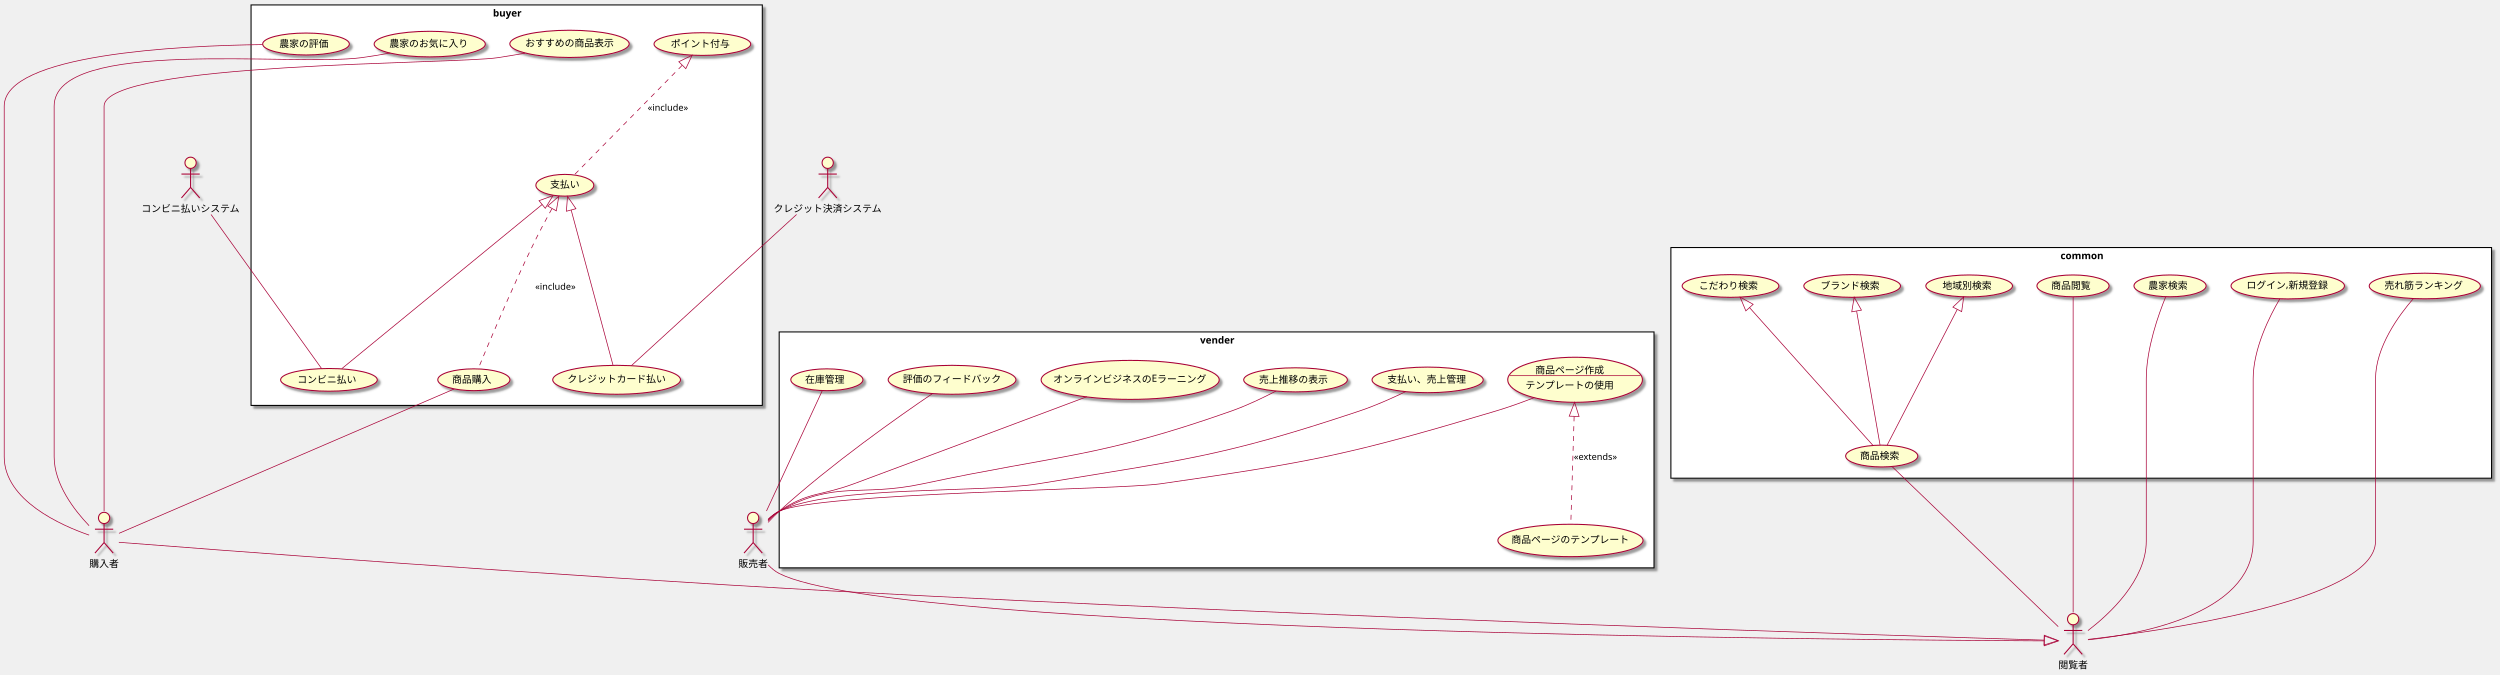
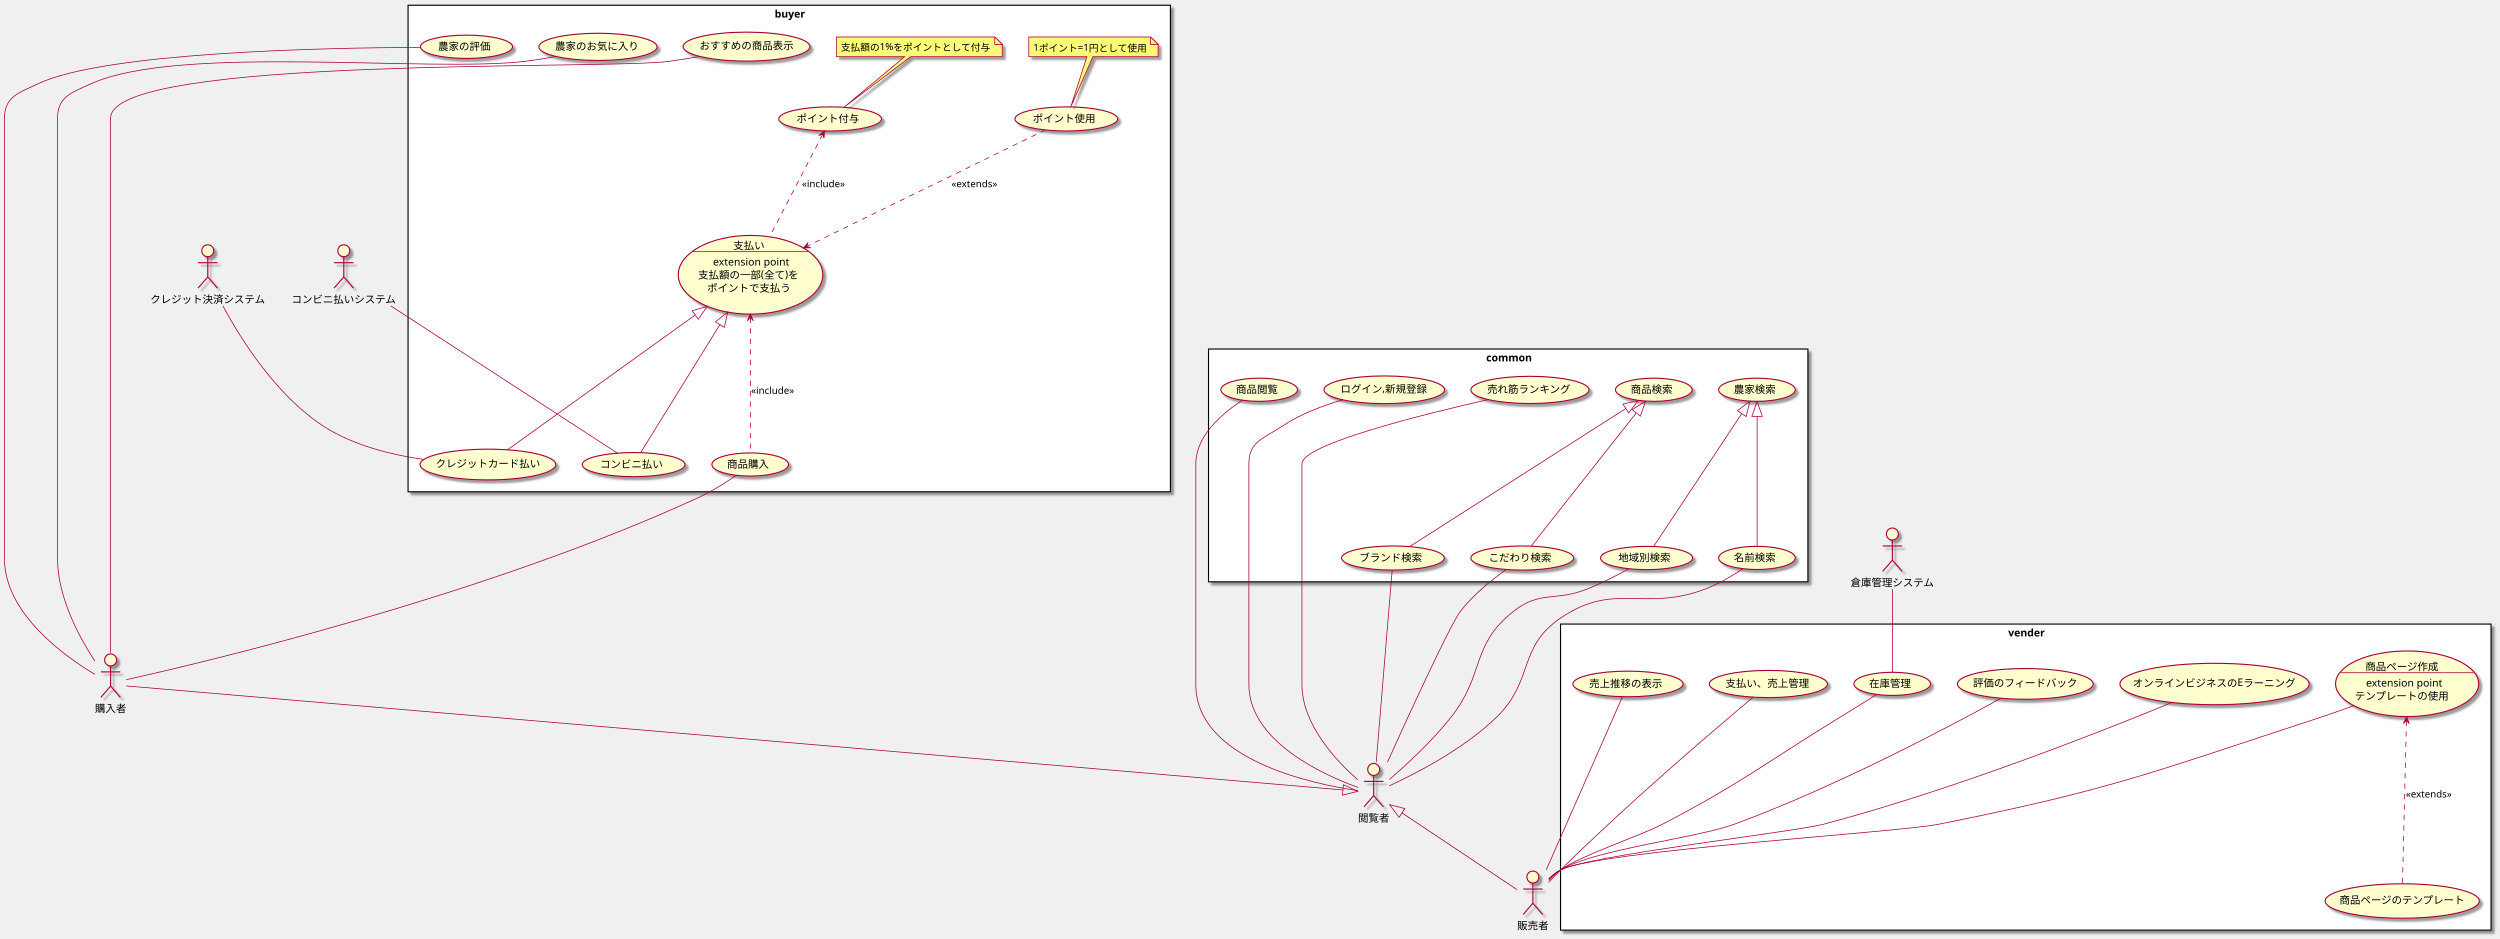
- <svg xmlns="http://www.w3.org/2000/svg" contentScriptType="application/ecmascript" contentStyleType="text/css" height="959px" preserveAspectRatio="none" style="width:3555px;height:959px;background:#FFFFFF;" version="1.1" viewBox="0 0 3555 959" width="3555px" zoomAndPan="magnify">
+ <svg xmlns="http://www.w3.org/2000/svg" contentScriptType="application/ecmascript" contentStyleType="text/css" height="1256px" preserveAspectRatio="none" style="width:3345px;height:1256px;background:#FFFFFF;" version="1.1" viewBox="0 0 3345 1256" width="3345px" zoomAndPan="magnify">
  <defs>
-     <filter height="300%" id="flp9ugel8zygg" width="300%" x="-1" y="-1">
+     <filter height="300%" id="f1c3zg4xutx4x7" width="300%" x="-1" y="-1">
      <feGaussianBlur result="blurOut" stdDeviation="2.0" />
      <feColorMatrix in="blurOut" result="blurOut2" type="matrix" values="0 0 0 0 0 0 0 0 0 0 0 0 0 0 0 0 0 0 .4 0" />
      <feOffset dx="4.0" dy="4.0" in="blurOut2" result="blurOut3" />
      <feBlend in="SourceGraphic" in2="blurOut3" mode="normal" />
    </filter>
  </defs>
  <g>
-     <rect fill="#FFFFFF" filter="url(#flp9ugel8zygg)" height="328" style="stroke:#000000;stroke-width:1.5;" width="1167" x="2376" y="352" />
-     <text fill="#000000" font-family="sans-serif" font-size="14" font-weight="bold" lengthAdjust="spacing" textLength="59" x="2930" y="368.533">common</text>
-     <rect fill="#FFFFFF" filter="url(#flp9ugel8zygg)" height="569.5" style="stroke:#000000;stroke-width:1.5;" width="727" x="357" y="7" />
-     <text fill="#000000" font-family="sans-serif" font-size="14" font-weight="bold" lengthAdjust="spacing" textLength="39" x="701" y="23.533">buyer</text>
-     <rect fill="#FFFFFF" filter="url(#flp9ugel8zygg)" height="335.5" style="stroke:#000000;stroke-width:1.5;" width="1244" x="1108" y="472" />
-     <text fill="#000000" font-family="sans-serif" font-size="14" font-weight="bold" lengthAdjust="spacing" textLength="47" x="1706.5" y="488.533">vender</text>
-     <ellipse cx="2947.803" cy="406.509" fill="#FEFECE" filter="url(#flp9ugel8zygg)" rx="51.303" ry="15.509" style="stroke:#A80036;stroke-width:1.5;" />
-     <text fill="#000000" font-family="sans-serif" font-size="14" lengthAdjust="spacing" textLength="56" x="2916.803" y="411.025">商品閲覧</text>
-     <ellipse cx="2675.803" cy="648.509" fill="#FEFECE" filter="url(#flp9ugel8zygg)" rx="51.303" ry="15.509" style="stroke:#A80036;stroke-width:1.5;" />
-     <text fill="#000000" font-family="sans-serif" font-size="14" lengthAdjust="spacing" textLength="56" x="2644.803" y="653.025">商品検索</text>
-     <ellipse cx="3085.803" cy="406.509" fill="#FEFECE" filter="url(#flp9ugel8zygg)" rx="51.303" ry="15.509" style="stroke:#A80036;stroke-width:1.5;" />
-     <text fill="#000000" font-family="sans-serif" font-size="14" lengthAdjust="spacing" textLength="56" x="3054.803" y="411.025">農家検索</text>
-     <ellipse cx="3253.189" cy="406.538" fill="#FEFECE" filter="url(#flp9ugel8zygg)" rx="80.689" ry="18.538" style="stroke:#A80036;stroke-width:1.5;" />
-     <text fill="#000000" font-family="sans-serif" font-size="14" lengthAdjust="spacing" textLength="116" x="3194.501" y="410.466">ログイン,新規登録</text>
-     <ellipse cx="3448.079" cy="406.716" fill="#FEFECE" filter="url(#flp9ugel8zygg)" rx="79.079" ry="18.216" style="stroke:#A80036;stroke-width:1.5;" />
-     <text fill="#000000" font-family="sans-serif" font-size="14" lengthAdjust="spacing" textLength="112" x="3390.675" y="410.839">売れ筋ランキング</text>
-     <ellipse cx="2800.146" cy="406.594" fill="#FEFECE" filter="url(#flp9ugel8zygg)" rx="61.646" ry="15.594" style="stroke:#A80036;stroke-width:1.5;" />
-     <text fill="#000000" font-family="sans-serif" font-size="14" lengthAdjust="spacing" textLength="70" x="2762.146" y="411.111">地域別検索</text>
-     <ellipse cx="2633.769" cy="406.654" fill="#FEFECE" filter="url(#flp9ugel8zygg)" rx="68.769" ry="16.154" style="stroke:#A80036;stroke-width:1.5;" />
-     <text fill="#000000" font-family="sans-serif" font-size="14" lengthAdjust="spacing" textLength="84" x="2588.769" y="411.17">ブランド検索</text>
-     <ellipse cx="2460.769" cy="406.654" fill="#FEFECE" filter="url(#flp9ugel8zygg)" rx="68.769" ry="16.154" style="stroke:#A80036;stroke-width:1.5;" />
-     <text fill="#000000" font-family="sans-serif" font-size="14" lengthAdjust="spacing" textLength="84" x="2415.769" y="411.17">こだわり検索</text>
-     <ellipse cx="673.803" cy="540.009" fill="#FEFECE" filter="url(#flp9ugel8zygg)" rx="51.303" ry="15.509" style="stroke:#A80036;stroke-width:1.5;" />
-     <text fill="#000000" font-family="sans-serif" font-size="14" lengthAdjust="spacing" textLength="56" x="642.803" y="544.525">商品購入</text>
-     <ellipse cx="803.184" cy="263.452" fill="#FEFECE" filter="url(#flp9ugel8zygg)" rx="41.184" ry="15.452" style="stroke:#A80036;stroke-width:1.5;" />
-     <text fill="#000000" font-family="sans-serif" font-size="14" lengthAdjust="spacing" textLength="42" x="782.184" y="267.18">支払い</text>
-     <ellipse cx="876.83" cy="540.066" fill="#FEFECE" filter="url(#flp9ugel8zygg)" rx="90.83" ry="20.566" style="stroke:#A80036;stroke-width:1.5;" />
-     <text fill="#000000" font-family="sans-serif" font-size="14" lengthAdjust="spacing" textLength="140" x="806.83" y="543.794">クレジットカード払い</text>
-     <ellipse cx="467.769" cy="540.154" fill="#FEFECE" filter="url(#flp9ugel8zygg)" rx="68.769" ry="16.154" style="stroke:#A80036;stroke-width:1.5;" />
-     <text fill="#000000" font-family="sans-serif" font-size="14" lengthAdjust="spacing" textLength="84" x="422.769" y="544.67">コンビニ払い</text>
-     <ellipse cx="435.146" cy="62.594" fill="#FEFECE" filter="url(#flp9ugel8zygg)" rx="61.646" ry="15.594" style="stroke:#A80036;stroke-width:1.5;" />
-     <text fill="#000000" font-family="sans-serif" font-size="14" lengthAdjust="spacing" textLength="70" x="397.146" y="67.111">農家の評価</text>
-     <ellipse cx="611.078" cy="62.716" fill="#FEFECE" filter="url(#flp9ugel8zygg)" rx="79.079" ry="18.216" style="stroke:#A80036;stroke-width:1.5;" />
-     <text fill="#000000" font-family="sans-serif" font-size="14" lengthAdjust="spacing" textLength="112" x="553.675" y="66.84">農家のお気に入り</text>
-     <ellipse cx="809.848" cy="62.37" fill="#FEFECE" filter="url(#flp9ugel8zygg)" rx="84.848" ry="19.37" style="stroke:#A80036;stroke-width:1.5;" />
-     <text fill="#000000" font-family="sans-serif" font-size="14" lengthAdjust="spacing" textLength="126" x="746.848" y="66.098">おすすめの商品表示</text>
-     <ellipse cx="998.769" cy="62.654" fill="#FEFECE" filter="url(#flp9ugel8zygg)" rx="68.769" ry="16.154" style="stroke:#A80036;stroke-width:1.5;" />
-     <text fill="#000000" font-family="sans-serif" font-size="14" lengthAdjust="spacing" textLength="84" x="953.769" y="67.17">ポイント付与</text>
-     <ellipse cx="2239.766" cy="540.053" fill="#FEFECE" filter="url(#flp9ugel8zygg)" rx="95.766" ry="32.053" style="stroke:#A80036;stroke-width:1.5;" />
-     <text fill="#000000" font-family="sans-serif" font-size="14" lengthAdjust="spacing" textLength="98" x="2183.203" y="531.135">商品ページ作成</text>
-     <line style="stroke:#A80036;stroke-width:1.0;" x1="2146.604" x2="2332.929" y1="534.211" y2="534.211" />
-     <text fill="#000000" font-family="sans-serif" font-size="14" lengthAdjust="spacing" textLength="126" x="2169.203" y="552.744">テンプレートの使用</text>
-     <ellipse cx="2233.19" cy="768.538" fill="#FEFECE" filter="url(#flp9ugel8zygg)" rx="103.19" ry="23.038" style="stroke:#A80036;stroke-width:1.5;" />
-     <text fill="#000000" font-family="sans-serif" font-size="14" lengthAdjust="spacing" textLength="168" x="2149.19" y="772.266">商品ページのテンプレート</text>
-     <ellipse cx="1842.243" cy="540.149" fill="#FEFECE" filter="url(#flp9ugel8zygg)" rx="73.743" ry="17.148" style="stroke:#A80036;stroke-width:1.5;" />
-     <text fill="#000000" font-family="sans-serif" font-size="14" lengthAdjust="spacing" textLength="98" x="1790.243" y="544.665">売上推移の表示</text>
-     <ellipse cx="2030.079" cy="540.216" fill="#FEFECE" filter="url(#flp9ugel8zygg)" rx="79.079" ry="18.216" style="stroke:#A80036;stroke-width:1.5;" />
-     <text fill="#000000" font-family="sans-serif" font-size="14" lengthAdjust="spacing" textLength="112" x="1972.675" y="544.34">支払い、売上管理</text>
-     <ellipse cx="1175.803" cy="540.009" fill="#FEFECE" filter="url(#flp9ugel8zygg)" rx="51.303" ry="15.509" style="stroke:#A80036;stroke-width:1.5;" />
-     <text fill="#000000" font-family="sans-serif" font-size="14" lengthAdjust="spacing" textLength="56" x="1144.803" y="544.525">在庫管理</text>
-     <ellipse cx="1353.83" cy="540.066" fill="#FEFECE" filter="url(#flp9ugel8zygg)" rx="90.83" ry="20.566" style="stroke:#A80036;stroke-width:1.5;" />
-     <text fill="#000000" font-family="sans-serif" font-size="14" lengthAdjust="spacing" textLength="140" x="1283.83" y="543.794">評価のフィードバック</text>
-     <ellipse cx="1607.105" cy="540.221" fill="#FEFECE" filter="url(#flp9ugel8zygg)" rx="126.606" ry="27.721" style="stroke:#A80036;stroke-width:1.5;" />
-     <text fill="#000000" font-family="sans-serif" font-size="14" lengthAdjust="spacing" textLength="219" x="1497.605" y="543.95">オンラインビジネスのEラーニング</text>
-     <ellipse cx="2948" cy="880.5" fill="#FEFECE" filter="url(#flp9ugel8zygg)" rx="8" ry="8" style="stroke:#A80036;stroke-width:1.5;" />
-     <path d="M2948,888.5 L2948,915.5 M2935,896.5 L2961,896.5 M2948,915.5 L2935,930.5 M2948,915.5 L2961,930.5 " fill="none" filter="url(#flp9ugel8zygg)" style="stroke:#A80036;stroke-width:1.5;" />
-     <text fill="#000000" font-family="sans-serif" font-size="14" lengthAdjust="spacing" textLength="42" x="2927" y="950.533">閲覧者</text>
-     <ellipse cx="148" cy="736.5" fill="#FEFECE" filter="url(#flp9ugel8zygg)" rx="8" ry="8" style="stroke:#A80036;stroke-width:1.5;" />
-     <path d="M148,744.5 L148,771.5 M135,752.5 L161,752.5 M148,771.5 L135,786.5 M148,771.5 L161,786.5 " fill="none" filter="url(#flp9ugel8zygg)" style="stroke:#A80036;stroke-width:1.5;" />
-     <text fill="#000000" font-family="sans-serif" font-size="14" lengthAdjust="spacing" textLength="42" x="127" y="806.533">購入者</text>
-     <ellipse cx="1071" cy="736.5" fill="#FEFECE" filter="url(#flp9ugel8zygg)" rx="8" ry="8" style="stroke:#A80036;stroke-width:1.5;" />
-     <path d="M1071,744.5 L1071,771.5 M1058,752.5 L1084,752.5 M1071,771.5 L1058,786.5 M1071,771.5 L1084,786.5 " fill="none" filter="url(#flp9ugel8zygg)" style="stroke:#A80036;stroke-width:1.5;" />
-     <text fill="#000000" font-family="sans-serif" font-size="14" lengthAdjust="spacing" textLength="42" x="1050" y="806.533">販売者</text>
-     <ellipse cx="1177" cy="231.5" fill="#FEFECE" filter="url(#flp9ugel8zygg)" rx="8" ry="8" style="stroke:#A80036;stroke-width:1.5;" />
-     <path d="M1177,239.5 L1177,266.5 M1164,247.5 L1190,247.5 M1177,266.5 L1164,281.5 M1177,266.5 L1190,281.5 " fill="none" filter="url(#flp9ugel8zygg)" style="stroke:#A80036;stroke-width:1.5;" />
-     <text fill="#000000" font-family="sans-serif" font-size="14" lengthAdjust="spacing" textLength="154" x="1100" y="301.533">クレジット決済システム</text>
-     <ellipse cx="271" cy="231.5" fill="#FEFECE" filter="url(#flp9ugel8zygg)" rx="8" ry="8" style="stroke:#A80036;stroke-width:1.5;" />
-     <path d="M271,239.5 L271,266.5 M258,247.5 L284,247.5 M271,266.5 L258,281.5 M271,266.5 L284,281.5 " fill="none" filter="url(#flp9ugel8zygg)" style="stroke:#A80036;stroke-width:1.5;" />
-     <text fill="#000000" font-family="sans-serif" font-size="14" lengthAdjust="spacing" textLength="140" x="201" y="301.533">コンビニ払いシステム</text>
-     <path d="M2238.42,592.1 C2236.93,640.24 2234.77,710.1 2233.68,745.36 " fill="none" id="createPages-backto-template" style="stroke:#A80036;stroke-width:1.0;stroke-dasharray:7.0,7.0;" />
-     <polygon fill="none" points="2231.43,591.79,2239.04,572.02,2245.42,592.23,2231.43,591.79" style="stroke:#A80036;stroke-width:1.0;" />
-     <text fill="#000000" font-family="sans-serif" font-size="13" lengthAdjust="spacing" textLength="60" x="2238" y="653.995">«extends»</text>
-     <path d="M169.01,771.15 C277.1,779.62 781.57,818.57 1195,841 C1878.5,878.08 2712.9,904.39 2906.53,910.26 " fill="none" id="buyer-to-user" style="stroke:#A80036;stroke-width:1.0;" />
-     <polygon fill="none" points="2906.91,903.27,2926.69,910.87,2906.48,917.26,2906.91,903.27" style="stroke:#A80036;stroke-width:1.0;" />
-     <path d="M1092.36,803.27 C1096.93,808.14 1102.16,812.51 1108,815.5 C1273.18,899.98 2650.12,910.18 2906.87,911.35 " fill="none" id="vender-to-user" style="stroke:#A80036;stroke-width:1.0;" />
-     <polygon fill="none" points="2907.02,904.35,2926.99,911.44,2906.96,918.35,2907.02,904.35" style="stroke:#A80036;stroke-width:1.0;" />
-     <path d="M2948,422.09 C2948,446.36 2948,496.54 2948,539 C2948,539 2948,539 2948,769.5 C2948,803.64 2948,842.41 2948,870.8 " fill="none" id="showgoods-user" style="stroke:#A80036;stroke-width:1.0;" />
-     <path d="M3079.6,422.17 C3069.76,446.13 3052,495.38 3052,539 C3052,539 3052,539 3052,769.5 C3052,825.11 2999.44,873.42 2969.05,896.71 " fill="none" id="searchfarmer-user" style="stroke:#A80036;stroke-width:1.0;" />
-     <path d="M2690.62,663.59 C2735.87,707.16 2873.69,839.92 2926.81,891.09 " fill="none" id="searchgoods-user" style="stroke:#A80036;stroke-width:1.0;" />
-     <path d="M3241.88,425.02 C3227.42,449.52 3204,495.88 3204,539 C3204,539 3204,539 3204,769.5 C3204,876.48 3030.91,903.54 2969.39,909.78 " fill="none" id="login-user" style="stroke:#A80036;stroke-width:1.0;" />
-     <path d="M3432.12,424.26 C3411.46,447.88 3378,493.22 3378,539 C3378,539 3378,539 3378,769.5 C3378,856.67 3055.36,899.37 2969.03,909.24 " fill="none" id="goodsranking-user" style="stroke:#A80036;stroke-width:1.0;" />
-     <path d="M2640.13,442.55 C2649.48,495.96 2666.89,595.42 2673.43,632.8 " fill="none" id="searchgoodsBrand-backto-searchgoods" style="stroke:#A80036;stroke-width:1.0;" />
-     <polygon fill="none" points="2633.18,443.42,2636.63,422.51,2646.97,441.01,2633.18,443.42" style="stroke:#A80036;stroke-width:1.0;" />
-     <path d="M2487.8,437.42 C2534.54,489.59 2629.23,595.3 2663.37,633.4 " fill="none" id="searchgoodsFast-backto-searchgoods" style="stroke:#A80036;stroke-width:1.0;" />
-     <polygon fill="none" points="2482.58,442.08,2474.45,422.51,2493.01,432.74,2482.58,442.08" style="stroke:#A80036;stroke-width:1.0;" />
-     <path d="M2783.2,440.03 C2755.89,492.87 2702.99,595.26 2683.47,633.04 " fill="none" id="searchgoodsLocal-backto-searchgoods" style="stroke:#A80036;stroke-width:1.0;" />
-     <polygon fill="none" points="2777.03,436.71,2792.43,422.15,2789.47,443.13,2777.03,436.71" style="stroke:#A80036;stroke-width:1.0;" />
-     <path d="M645.72,553.18 C551.83,593.61 251.73,722.83 169.19,758.38 " fill="none" id="buy-buyer" style="stroke:#A80036;stroke-width:1.0;" />
-     <path d="M373.53,63.41 C254.91,64.91 6,76.89 6,151 C6,151 6,151 6,649.5 C6,711.52 87.13,747.2 126.74,760.92 " fill="none" id="eval-buyer" style="stroke:#A80036;stroke-width:1.0;" />
-     <path d="M555.01,75.29 C541.62,77.8 527.34,80.22 514,82 C416.55,94.98 77,52.69 77,151 C77,151 77,151 77,649.5 C77,688.47 105.78,725.65 126.7,747.53 " fill="none" id="favo-buyer" style="stroke:#A80036;stroke-width:1.0;" />
-     <path d="M746.7,75.56 C733.91,77.83 720.54,80.09 708,82 C646.02,91.43 148,88.31 148,151 C148,151 148,151 148,649.5 C148,675.21 148,704.07 148,726.81 " fill="none" id="recommend-buyer" style="stroke:#A80036;stroke-width:1.0;" />
-     <path d="M812.22,298.71 C827.87,356.76 859.15,472.77 871.65,519.16 " fill="none" id="payment-backto-credit" style="stroke:#A80036;stroke-width:1.0;" />
-     <polygon fill="none" points="805.43,300.39,806.98,279.26,818.94,296.75,805.43,300.39" style="stroke:#A80036;stroke-width:1.0;" />
-     <path d="M770.88,290.82 C701.58,347.61 539.92,480.07 485.92,524.31 " fill="none" id="payment-backto-conveni" style="stroke:#A80036;stroke-width:1.0;" />
-     <polygon fill="none" points="766.48,285.37,786.39,278.11,775.35,296.2,766.48,285.37" style="stroke:#A80036;stroke-width:1.0;" />
-     <path d="M784.72,296.89 C776.84,311.19 767.7,328.29 760,344 C727.6,410.12 693.61,491.28 680.07,524.14 " fill="none" id="payment-backto-buy" style="stroke:#A80036;stroke-width:1.0;stroke-dasharray:7.0,7.0;" />
-     <polygon fill="none" points="778.86,293.02,794.72,278.97,791.08,299.84,778.86,293.02" style="stroke:#A80036;stroke-width:1.0;" />
-     <text fill="#000000" font-family="sans-serif" font-size="13" lengthAdjust="spacing" textLength="55" x="761" y="411.995">«include»</text>
-     <path d="M969.97,92.97 C927,136.6 848.15,216.66 816.59,248.71 " fill="none" id="getpoint-backto-payment" style="stroke:#A80036;stroke-width:1.0;stroke-dasharray:7.0,7.0;" />
-     <polygon fill="none" points="965.25,87.79,984.27,78.46,975.22,97.62,965.25,87.79" style="stroke:#A80036;stroke-width:1.0;" />
-     <text fill="#000000" font-family="sans-serif" font-size="13" lengthAdjust="spacing" textLength="55" x="921" y="157.495">«include»</text>
-     <path d="M300.07,305 C344.59,367.04 427.63,482.74 457.2,523.95 " fill="none" id="conveniSystem-conveni" style="stroke:#A80036;stroke-width:1.0;" />
-     <path d="M1132.73,305 C1067.05,365.1 946.33,475.56 897.91,519.87 " fill="none" id="creditSystem-credit" style="stroke:#A80036;stroke-width:1.0;" />
-     <path d="M2181.65,565.43 C2164.26,572.17 2145.03,579.11 2127,584.5 C1919.16,646.65 1864.73,657.14 1650,688 C1590.24,696.59 1162.34,700.67 1108,727 C1102.17,729.82 1096.83,734 1092.13,738.62 " fill="none" id="createPages-vender" style="stroke:#A80036;stroke-width:1.0;" />
-     <path d="M1814.78,555.91 C1797.03,565.15 1773.13,576.7 1751,584.5 C1561.93,651.11 1508.05,646.17 1312,688 C1221.72,707.26 1188.57,681.96 1108,727 C1102.35,730.16 1097.09,734.5 1092.41,739.17 " fill="none" id="salesTrends-vender" style="stroke:#A80036;stroke-width:1.0;" />
-     <path d="M1999.18,556.72 C1980.42,565.81 1955.76,576.9 1933,584.5 C1735.46,650.43 1681.46,653.97 1476,688 C1394.87,701.44 1181.39,689.9 1108,727 C1102.22,729.92 1096.9,734.15 1092.2,738.78 " fill="none" id="paymentManagement-vender" style="stroke:#A80036;stroke-width:1.0;" />
-     <path d="M1326.15,559.56 C1279.16,591.4 1182.01,659.56 1108,727 C1102.65,731.87 1097.22,737.42 1092.22,742.82 " fill="none" id="evalFeedback-vender" style="stroke:#A80036;stroke-width:1.0;" />
-     <path d="M1545.44,564.14 C1468.1,593.19 1331.3,644.48 1214,688 C1166.94,705.46 1149.67,699.01 1108,727 C1102.31,730.82 1096.89,735.7 1092.04,740.73 " fill="none" id="elearning-vender" style="stroke:#A80036;stroke-width:1.0;" />
-     <path d="M1169.27,555.51 C1153.52,589.49 1113.78,675.21 1089.94,726.64 " fill="none" id="inventoryManagement-vender" style="stroke:#A80036;stroke-width:1.0;" />
+     <rect fill="#FFFFFF" filter="url(#f1c3zg4xutx4x7)" height="311.5" style="stroke:#000000;stroke-width:1.5;" width="802" x="1617" y="467" />
+     <text fill="#000000" font-family="sans-serif" font-size="14" font-weight="bold" lengthAdjust="spacing" textLength="59" x="1988.5" y="483.533">common</text>
+     <rect fill="#FFFFFF" filter="url(#f1c3zg4xutx4x7)" height="651" style="stroke:#000000;stroke-width:1.5;" width="1020" x="546" y="7" />
+     <text fill="#000000" font-family="sans-serif" font-size="14" font-weight="bold" lengthAdjust="spacing" textLength="39" x="1036.5" y="23.533">buyer</text>
+     <rect fill="#FFFFFF" filter="url(#f1c3zg4xutx4x7)" height="409.5" style="stroke:#000000;stroke-width:1.5;" width="1245" x="2088" y="835" />
+     <text fill="#000000" font-family="sans-serif" font-size="14" font-weight="bold" lengthAdjust="spacing" textLength="47" x="2687" y="851.533">vender</text>
+     <ellipse cx="1684.803" cy="521.509" fill="#FEFECE" filter="url(#f1c3zg4xutx4x7)" rx="51.303" ry="15.509" style="stroke:#A80036;stroke-width:1.5;" />
+     <text fill="#000000" font-family="sans-serif" font-size="14" lengthAdjust="spacing" textLength="56" x="1653.803" y="526.025">商品閲覧</text>
+     <ellipse cx="2212.803" cy="521.509" fill="#FEFECE" filter="url(#f1c3zg4xutx4x7)" rx="51.303" ry="15.509" style="stroke:#A80036;stroke-width:1.5;" />
+     <text fill="#000000" font-family="sans-serif" font-size="14" lengthAdjust="spacing" textLength="56" x="2181.803" y="526.025">商品検索</text>
+     <ellipse cx="2350.803" cy="521.509" fill="#FEFECE" filter="url(#f1c3zg4xutx4x7)" rx="51.303" ry="15.509" style="stroke:#A80036;stroke-width:1.5;" />
+     <text fill="#000000" font-family="sans-serif" font-size="14" lengthAdjust="spacing" textLength="56" x="2319.803" y="526.025">農家検索</text>
+     <ellipse cx="2350.803" cy="746.509" fill="#FEFECE" filter="url(#f1c3zg4xutx4x7)" rx="51.303" ry="15.509" style="stroke:#A80036;stroke-width:1.5;" />
+     <text fill="#000000" font-family="sans-serif" font-size="14" lengthAdjust="spacing" textLength="56" x="2319.803" y="751.025">名前検索</text>
+     <ellipse cx="1852.189" cy="521.538" fill="#FEFECE" filter="url(#f1c3zg4xutx4x7)" rx="80.689" ry="18.538" style="stroke:#A80036;stroke-width:1.5;" />
+     <text fill="#000000" font-family="sans-serif" font-size="14" lengthAdjust="spacing" textLength="116" x="1793.502" y="525.466">ログイン,新規登録</text>
+     <ellipse cx="2047.079" cy="521.716" fill="#FEFECE" filter="url(#f1c3zg4xutx4x7)" rx="79.079" ry="18.216" style="stroke:#A80036;stroke-width:1.5;" />
+     <text fill="#000000" font-family="sans-serif" font-size="14" lengthAdjust="spacing" textLength="112" x="1989.675" y="525.84">売れ筋ランキング</text>
+     <ellipse cx="2203.146" cy="746.594" fill="#FEFECE" filter="url(#f1c3zg4xutx4x7)" rx="61.646" ry="15.594" style="stroke:#A80036;stroke-width:1.5;" />
+     <text fill="#000000" font-family="sans-serif" font-size="14" lengthAdjust="spacing" textLength="70" x="2165.146" y="751.111">地域別検索</text>
+     <ellipse cx="1863.769" cy="746.654" fill="#FEFECE" filter="url(#f1c3zg4xutx4x7)" rx="68.769" ry="16.154" style="stroke:#A80036;stroke-width:1.5;" />
+     <text fill="#000000" font-family="sans-serif" font-size="14" lengthAdjust="spacing" textLength="84" x="1818.769" y="751.17">ブランド検索</text>
+     <ellipse cx="2036.769" cy="746.654" fill="#FEFECE" filter="url(#f1c3zg4xutx4x7)" rx="68.769" ry="16.154" style="stroke:#A80036;stroke-width:1.5;" />
+     <text fill="#000000" font-family="sans-serif" font-size="14" lengthAdjust="spacing" textLength="84" x="1991.769" y="751.17">こだわり検索</text>
+     <ellipse cx="1003.803" cy="621.509" fill="#FEFECE" filter="url(#f1c3zg4xutx4x7)" rx="51.303" ry="15.509" style="stroke:#A80036;stroke-width:1.5;" />
+     <text fill="#000000" font-family="sans-serif" font-size="14" lengthAdjust="spacing" textLength="56" x="972.803" y="626.025">商品購入</text>
+     <ellipse cx="1004.211" cy="367.665" fill="#FEFECE" filter="url(#f1c3zg4xutx4x7)" rx="96.71" ry="52.665" style="stroke:#A80036;stroke-width:1.5;" />
+     <text fill="#000000" font-family="sans-serif" font-size="14" lengthAdjust="spacing" textLength="42" x="981.052" y="333.65">支払い</text>
+     <line style="stroke:#A80036;stroke-width:1.0;" x1="926.948" x2="1081.473" y1="336.726" y2="336.726" />
+     <text fill="#000000" font-family="sans-serif" font-size="14" lengthAdjust="spacing" textLength="96" x="954.052" y="355.259">extension point</text>
+     <text fill="#000000" font-family="sans-serif" font-size="14" lengthAdjust="spacing" textLength="136" x="934.052" y="372.869">支払額の一部(全て)を</text>
+     <text fill="#000000" font-family="sans-serif" font-size="14" lengthAdjust="spacing" textLength="112" x="946.052" y="390.478">ポイントで支払う</text>
+     <ellipse cx="652.83" cy="621.566" fill="#FEFECE" filter="url(#f1c3zg4xutx4x7)" rx="90.83" ry="20.566" style="stroke:#A80036;stroke-width:1.5;" />
+     <text fill="#000000" font-family="sans-serif" font-size="14" lengthAdjust="spacing" textLength="140" x="582.83" y="625.294">クレジットカード払い</text>
+     <ellipse cx="847.769" cy="621.654" fill="#FEFECE" filter="url(#f1c3zg4xutx4x7)" rx="68.769" ry="16.154" style="stroke:#A80036;stroke-width:1.5;" />
+     <text fill="#000000" font-family="sans-serif" font-size="14" lengthAdjust="spacing" textLength="84" x="802.769" y="626.17">コンビニ払い</text>
+     <ellipse cx="624.146" cy="62.594" fill="#FEFECE" filter="url(#f1c3zg4xutx4x7)" rx="61.646" ry="15.594" style="stroke:#A80036;stroke-width:1.5;" />
+     <text fill="#000000" font-family="sans-serif" font-size="14" lengthAdjust="spacing" textLength="70" x="586.146" y="67.111">農家の評価</text>
+     <ellipse cx="800.078" cy="62.716" fill="#FEFECE" filter="url(#f1c3zg4xutx4x7)" rx="79.079" ry="18.216" style="stroke:#A80036;stroke-width:1.5;" />
+     <text fill="#000000" font-family="sans-serif" font-size="14" lengthAdjust="spacing" textLength="112" x="742.675" y="66.84">農家のお気に入り</text>
+     <ellipse cx="998.848" cy="62.37" fill="#FEFECE" filter="url(#f1c3zg4xutx4x7)" rx="84.848" ry="19.37" style="stroke:#A80036;stroke-width:1.5;" />
+     <text fill="#000000" font-family="sans-serif" font-size="14" lengthAdjust="spacing" textLength="126" x="935.848" y="66.098">おすすめの商品表示</text>
+     <ellipse cx="1110.769" cy="159.154" fill="#FEFECE" filter="url(#f1c3zg4xutx4x7)" rx="68.769" ry="16.154" style="stroke:#A80036;stroke-width:1.5;" />
+     <text fill="#000000" font-family="sans-serif" font-size="14" lengthAdjust="spacing" textLength="84" x="1065.769" y="163.67">ポイント付与</text>
+     <ellipse cx="1426.769" cy="159.154" fill="#FEFECE" filter="url(#f1c3zg4xutx4x7)" rx="68.769" ry="16.154" style="stroke:#A80036;stroke-width:1.5;" />
+     <text fill="#000000" font-family="sans-serif" font-size="14" lengthAdjust="spacing" textLength="84" x="1381.769" y="163.67">ポイント使用</text>
+     <path d="M1119,49.5 L1119,75.852 A0,0 0 0 0 1119,75.852 L1210.44,75.852 L1129.29,143.47 L1218.44,75.852 L1341,75.852 A0,0 0 0 0 1341,75.852 L1341,59.5 L1331,49.5 L1119,49.5 A0,0 0 0 0 1119,49.5 " fill="#FBFB77" filter="url(#f1c3zg4xutx4x7)" style="stroke:#A80036;stroke-width:1.0;" />
+     <path d="M1331,49.5 L1331,59.5 L1341,59.5 L1331,49.5 " fill="#FBFB77" style="stroke:#A80036;stroke-width:1.0;" />
+     <text fill="#000000" font-family="sans-serif" font-size="13" lengthAdjust="spacing" textLength="201" x="1125" y="67.995">支払額の1%をポイントとして付与</text>
+     <path d="M1376.5,49.5 L1376.5,75.852 A0,0 0 0 0 1376.5,75.852 L1454.29,75.852 L1432.78,142.83 L1462.29,75.852 L1549.5,75.852 A0,0 0 0 0 1549.5,75.852 L1549.5,59.5 L1539.5,49.5 L1376.5,49.5 A0,0 0 0 0 1376.5,49.5 " fill="#FBFB77" filter="url(#f1c3zg4xutx4x7)" style="stroke:#A80036;stroke-width:1.0;" />
+     <path d="M1539.5,49.5 L1539.5,59.5 L1549.5,59.5 L1539.5,49.5 " fill="#FBFB77" style="stroke:#A80036;stroke-width:1.0;" />
+     <text fill="#000000" font-family="sans-serif" font-size="13" lengthAdjust="spacing" textLength="152" x="1382.5" y="67.995">1ポイント=1円として使用</text>
+     <ellipse cx="3220.763" cy="914.889" fill="#FEFECE" filter="url(#f1c3zg4xutx4x7)" rx="95.763" ry="43.889" style="stroke:#A80036;stroke-width:1.5;" />
+     <text fill="#000000" font-family="sans-serif" font-size="14" lengthAdjust="spacing" textLength="98" x="3164.763" y="897.008">商品ページ作成</text>
+     <line style="stroke:#A80036;stroke-width:1.0;" x1="3131.613" x2="3309.913" y1="900.084" y2="900.084" />
+     <text fill="#000000" font-family="sans-serif" font-size="14" lengthAdjust="spacing" textLength="96" x="3165.763" y="918.617">extension point</text>
+     <text fill="#000000" font-family="sans-serif" font-size="14" lengthAdjust="spacing" textLength="126" x="3150.763" y="936.226">テンプレートの使用</text>
+     <ellipse cx="3214.19" cy="1205.538" fill="#FEFECE" filter="url(#f1c3zg4xutx4x7)" rx="103.19" ry="23.038" style="stroke:#A80036;stroke-width:1.5;" />
+     <text fill="#000000" font-family="sans-serif" font-size="14" lengthAdjust="spacing" textLength="168" x="3130.19" y="1209.266">商品ページのテンプレート</text>
+     <ellipse cx="2178.243" cy="915.149" fill="#FEFECE" filter="url(#f1c3zg4xutx4x7)" rx="73.743" ry="17.148" style="stroke:#A80036;stroke-width:1.5;" />
+     <text fill="#000000" font-family="sans-serif" font-size="14" lengthAdjust="spacing" textLength="98" x="2126.243" y="919.665">売上推移の表示</text>
+     <ellipse cx="2366.079" cy="915.216" fill="#FEFECE" filter="url(#f1c3zg4xutx4x7)" rx="79.079" ry="18.216" style="stroke:#A80036;stroke-width:1.5;" />
+     <text fill="#000000" font-family="sans-serif" font-size="14" lengthAdjust="spacing" textLength="112" x="2308.675" y="919.34">支払い、売上管理</text>
+     <ellipse cx="2531.803" cy="915.009" fill="#FEFECE" filter="url(#f1c3zg4xutx4x7)" rx="51.303" ry="15.509" style="stroke:#A80036;stroke-width:1.5;" />
+     <text fill="#000000" font-family="sans-serif" font-size="14" lengthAdjust="spacing" textLength="56" x="2500.803" y="919.525">在庫管理</text>
+     <ellipse cx="2709.83" cy="915.066" fill="#FEFECE" filter="url(#f1c3zg4xutx4x7)" rx="90.83" ry="20.566" style="stroke:#A80036;stroke-width:1.5;" />
+     <text fill="#000000" font-family="sans-serif" font-size="14" lengthAdjust="spacing" textLength="140" x="2639.83" y="918.794">評価のフィードバック</text>
+     <ellipse cx="2963.106" cy="915.221" fill="#FEFECE" filter="url(#f1c3zg4xutx4x7)" rx="126.606" ry="27.721" style="stroke:#A80036;stroke-width:1.5;" />
+     <text fill="#000000" font-family="sans-serif" font-size="14" lengthAdjust="spacing" textLength="219" x="2853.606" y="918.95">オンラインビジネスのEラーニング</text>
+     <ellipse cx="1838" cy="1029.5" fill="#FEFECE" filter="url(#f1c3zg4xutx4x7)" rx="8" ry="8" style="stroke:#A80036;stroke-width:1.5;" />
+     <path d="M1838,1037.5 L1838,1064.5 M1825,1045.5 L1851,1045.5 M1838,1064.5 L1825,1079.5 M1838,1064.5 L1851,1079.5 " fill="none" filter="url(#f1c3zg4xutx4x7)" style="stroke:#A80036;stroke-width:1.5;" />
+     <text fill="#000000" font-family="sans-serif" font-size="14" lengthAdjust="spacing" textLength="42" x="1817" y="1099.533">閲覧者</text>
+     <ellipse cx="148" cy="883" fill="#FEFECE" filter="url(#f1c3zg4xutx4x7)" rx="8" ry="8" style="stroke:#A80036;stroke-width:1.5;" />
+     <path d="M148,891 L148,918 M135,899 L161,899 M148,918 L135,933 M148,918 L161,933 " fill="none" filter="url(#f1c3zg4xutx4x7)" style="stroke:#A80036;stroke-width:1.5;" />
+     <text fill="#000000" font-family="sans-serif" font-size="14" lengthAdjust="spacing" textLength="42" x="127" y="953.033">購入者</text>
+     <ellipse cx="2051" cy="1173.5" fill="#FEFECE" filter="url(#f1c3zg4xutx4x7)" rx="8" ry="8" style="stroke:#A80036;stroke-width:1.5;" />
+     <path d="M2051,1181.5 L2051,1208.5 M2038,1189.5 L2064,1189.5 M2051,1208.5 L2038,1223.5 M2051,1208.5 L2064,1223.5 " fill="none" filter="url(#f1c3zg4xutx4x7)" style="stroke:#A80036;stroke-width:1.5;" />
+     <text fill="#000000" font-family="sans-serif" font-size="14" lengthAdjust="spacing" textLength="42" x="2030" y="1243.533">販売者</text>
+     <ellipse cx="278" cy="335.5" fill="#FEFECE" filter="url(#f1c3zg4xutx4x7)" rx="8" ry="8" style="stroke:#A80036;stroke-width:1.5;" />
+     <path d="M278,343.5 L278,370.5 M265,351.5 L291,351.5 M278,370.5 L265,385.5 M278,370.5 L291,385.5 " fill="none" filter="url(#f1c3zg4xutx4x7)" style="stroke:#A80036;stroke-width:1.5;" />
+     <text fill="#000000" font-family="sans-serif" font-size="14" lengthAdjust="spacing" textLength="154" x="201" y="405.533">クレジット決済システム</text>
+     <ellipse cx="460" cy="335.5" fill="#FEFECE" filter="url(#f1c3zg4xutx4x7)" rx="8" ry="8" style="stroke:#A80036;stroke-width:1.5;" />
+     <path d="M460,343.5 L460,370.5 M447,351.5 L473,351.5 M460,370.5 L447,385.5 M460,370.5 L473,385.5 " fill="none" filter="url(#f1c3zg4xutx4x7)" style="stroke:#A80036;stroke-width:1.5;" />
+     <text fill="#000000" font-family="sans-serif" font-size="14" lengthAdjust="spacing" textLength="140" x="390" y="405.533">コンビニ払いシステム</text>
+     <ellipse cx="2532" cy="714.5" fill="#FEFECE" filter="url(#f1c3zg4xutx4x7)" rx="8" ry="8" style="stroke:#A80036;stroke-width:1.5;" />
+     <path d="M2532,722.5 L2532,749.5 M2519,730.5 L2545,730.5 M2532,749.5 L2519,764.5 M2532,749.5 L2545,764.5 " fill="none" filter="url(#f1c3zg4xutx4x7)" style="stroke:#A80036;stroke-width:1.5;" />
+     <text fill="#000000" font-family="sans-serif" font-size="14" lengthAdjust="spacing" textLength="112" x="2476" y="784.533">倉庫管理システム</text>
+     <path d="M3219.83,964.42 C3218.29,1027.73 3215.66,1136.02 3214.54,1182.38 " fill="none" id="createPages-backto-template" style="stroke:#A80036;stroke-width:1.0;stroke-dasharray:7.0,7.0;" />
+     <polygon fill="#A80036" points="3219.95,959.19,3215.745,968.096,3219.836,964.189,3223.743,968.279,3219.95,959.19" style="stroke:#A80036;stroke-width:1.0;" />
+     <text fill="#000000" font-family="sans-serif" font-size="13" lengthAdjust="spacing" textLength="60" x="3219" y="1066.995">«extends»</text>
+     <path d="M169.06,917.8 C344.05,932.76 1556.33,1036.42 1796.65,1056.96 " fill="none" id="buyer-to-user" style="stroke:#A80036;stroke-width:1.0;" />
+     <polygon fill="none" points="1797.47,1050.01,1816.8,1058.69,1796.28,1063.96,1797.47,1050.01" style="stroke:#A80036;stroke-width:1.0;" />
+     <path d="M1875.99,1087.82 C1920.9,1117.77 1994.06,1166.54 2029.88,1190.42 " fill="none" id="user-backto-vender" style="stroke:#A80036;stroke-width:1.0;" />
+     <polygon fill="none" points="1871.96,1093.55,1859.2,1076.63,1879.73,1081.9,1871.96,1093.55" style="stroke:#A80036;stroke-width:1.0;" />
+     <path d="M1662.22,535.57 C1637.04,551.92 1600,582.44 1600,620.5 C1600,620.5 1600,620.5 1600,916 C1600,1017.03 1758.63,1049.41 1816.88,1057.89 " fill="none" id="showgoods-user" style="stroke:#A80036;stroke-width:1.0;" />
+     <path d="M2331.95,761.03 C2318.56,769.93 2299.91,781.17 2282,788 C2199.83,819.36 2160.66,777.45 2088,827 C2030.35,866.32 2052.85,910.17 2003,959 C1958.67,1002.42 1892.54,1035.98 1859.05,1051.33 " fill="none" id="searchfarmerName-user" style="stroke:#A80036;stroke-width:1.0;" />
+     <path d="M2179.67,760.87 C2164.21,769.37 2143.29,780.21 2124,788 C2081.37,805.22 2061.14,789.58 2025,818 C1967.84,862.96 1986.86,901.77 1942,959 C1916.63,991.37 1881.4,1023.67 1859.16,1042.86 " fill="none" id="searchfarmerLocal-user" style="stroke:#A80036;stroke-width:1.0;" />
+     <path d="M1862.75,762.6 C1858.91,808.82 1847.22,949.5 1841.39,1019.73 " fill="none" id="searchgoodsBrand-user" style="stroke:#A80036;stroke-width:1.0;" />
+     <path d="M2015.36,761.94 C1997.17,774.92 1971.42,795.38 1954,818 C1940.76,835.19 1885.52,955.42 1856.31,1019.88 " fill="none" id="searchgoodsFast-user" style="stroke:#A80036;stroke-width:1.0;" />
+     <path d="M1796.44,535.01 C1770.56,542.51 1740.22,553.8 1716,570 C1691.01,586.71 1671,590.44 1671,620.5 C1671,620.5 1671,620.5 1671,916 C1671,992.3 1771.91,1037.29 1816.85,1053.55 " fill="none" id="login-user" style="stroke:#A80036;stroke-width:1.0;" />
+     <path d="M1991.77,534.51 C1903.87,554.41 1742,594.57 1742,620.5 C1742,620.5 1742,620.5 1742,916 C1742,969.61 1788.41,1018.53 1816.69,1043.36 " fill="none" id="goodsranking-user" style="stroke:#A80036;stroke-width:1.0;" />
+     <path d="M2351,557.39 C2351,607.03 2351,695.88 2351,730.81 " fill="none" id="searchfarmer-backto-searchfarmerName" style="stroke:#A80036;stroke-width:1.0;" />
+     <polygon fill="none" points="2344,557.13,2351,537.13,2358,557.13,2344,557.13" style="stroke:#A80036;stroke-width:1.0;" />
+     <path d="M2330.29,553.71 C2297.83,602.61 2236.26,695.39 2212.6,731.04 " fill="none" id="searchfarmer-backto-searchfarmerLocal" style="stroke:#A80036;stroke-width:1.0;" />
+     <polygon fill="none" points="2324.62,549.58,2341.52,536.79,2336.29,557.32,2324.62,549.58" style="stroke:#A80036;stroke-width:1.0;" />
+     <path d="M2175.27,546.61 C2102.54,593.08 1944.98,693.76 1886.47,731.14 " fill="none" id="searchgoods-backto-searchgoodsBrand" style="stroke:#A80036;stroke-width:1.0;" />
+     <polygon fill="none" points="2171.59,540.65,2192.21,535.78,2179.13,552.45,2171.59,540.65" style="stroke:#A80036;stroke-width:1.0;" />
+     <path d="M2189.2,552.65 C2151.04,601 2077.55,694.12 2048.87,730.46 " fill="none" id="searchgoods-backto-searchgoodsFast" style="stroke:#A80036;stroke-width:1.0;" />
+     <polygon fill="none" points="2183.84,548.15,2201.72,536.79,2194.83,556.83,2183.84,548.15" style="stroke:#A80036;stroke-width:1.0;" />
+     <path d="M985.12,636.05 C971.43,645.41 952.2,657.63 934,666 C643.74,799.41 261.98,888.74 169.05,909.41 " fill="none" id="buy-buyer" style="stroke:#A80036;stroke-width:1.0;" />
+     <path d="M562.37,63.35 C433.54,63.91 140.29,69.92 51,112 C25.13,124.19 6,129.4 6,158 C6,158 6,158 6,747.5 C6,821.01 87.13,878.52 126.74,902.22 " fill="none" id="eval-buyer" style="stroke:#A80036;stroke-width:1.0;" />
+     <path d="M744.81,75.38 C731.2,77.94 716.62,80.36 703,82 C574.65,97.48 239.84,58.81 122,112 C95.93,123.77 77,129.4 77,158 C77,158 77,158 77,747.5 C77,798.88 105.96,852.55 126.89,884.62 " fill="none" id="favo-buyer" style="stroke:#A80036;stroke-width:1.0;" />
+     <path d="M935.94,75.61 C922.77,77.92 908.95,80.18 896,82 C813.27,93.61 148,74.46 148,158 C148,158 148,158 148,747.5 C148,790.43 148,839.58 148,873.29 " fill="none" id="recommend-buyer" style="stroke:#A80036;stroke-width:1.0;" />
+     <path d="M929.85,421.74 C851.28,478.15 731.48,564.15 679.07,601.78 " fill="none" id="payment-backto-credit" style="stroke:#A80036;stroke-width:1.0;" />
+     <polygon fill="none" points="926.1,415.81,946.43,409.83,934.27,427.18,926.1,415.81" style="stroke:#A80036;stroke-width:1.0;" />
+     <path d="M963.09,434.59 C927.2,492.56 877.67,572.57 857.31,605.46 " fill="none" id="payment-backto-conveni" style="stroke:#A80036;stroke-width:1.0;" />
+     <polygon fill="none" points="957.26,430.71,973.74,417.39,969.16,438.08,957.26,430.71" style="stroke:#A80036;stroke-width:1.0;" />
+     <path d="M1004,425.33 C1004,483.89 1004,571.36 1004,605.81 " fill="none" id="payment-backto-buy" style="stroke:#A80036;stroke-width:1.0;stroke-dasharray:7.0,7.0;" />
+     <polygon fill="#A80036" points="1004,420.1,1000,429.1,1004,425.1,1008,429.1,1004,420.1" style="stroke:#A80036;stroke-width:1.0;" />
+     <text fill="#000000" font-family="sans-serif" font-size="13" lengthAdjust="spacing" textLength="55" x="1005" y="526.995">«include»</text>
+     <path d="M1100.67,179.94 C1084.44,211.27 1052.48,272.94 1029.75,316.8 " fill="none" id="getpoint-backto-payment" style="stroke:#A80036;stroke-width:1.0;stroke-dasharray:7.0,7.0;" />
+     <polygon fill="#A80036" points="1103.13,175.18,1095.44,181.334,1100.831,179.62,1102.545,185.011,1103.13,175.18" style="stroke:#A80036;stroke-width:1.0;" />
+     <text fill="#000000" font-family="sans-serif" font-size="13" lengthAdjust="spacing" textLength="55" x="1073" y="250.495">«include»</text>
+     <path d="M1398.92,173.71 C1334.62,205.1 1174.91,283.07 1079.45,329.67 " fill="none" id="usepoint-to-payment" style="stroke:#A80036;stroke-width:1.0;stroke-dasharray:7.0,7.0;" />
+     <polygon fill="#A80036" points="1074.95,331.86,1084.793,331.514,1079.445,329.67,1081.289,324.322,1074.95,331.86" style="stroke:#A80036;stroke-width:1.0;" />
+     <text fill="#000000" font-family="sans-serif" font-size="13" lengthAdjust="spacing" textLength="60" x="1273" y="250.495">«extends»</text>
+     <path d="M522.77,409.27 C611.35,466.8 768.64,568.96 826.16,606.31 " fill="none" id="conveniSystem-conveni" style="stroke:#A80036;stroke-width:1.0;" />
+     <path d="M298.13,409.19 C323.33,455.76 370.98,530.75 434,571 C473.5,596.23 524.22,608.68 566.89,614.79 " fill="none" id="creditSystem-credit" style="stroke:#A80036;stroke-width:1.0;" />
+     <path d="M3148.97,944.26 C3135.12,949.38 3120.67,954.52 3107,959 C2881.57,1032.93 2825.67,1056.64 2593,1103 C2537.57,1114.04 2138.25,1138.13 2088,1164 C2082.24,1166.96 2076.93,1171.21 2072.24,1175.85 " fill="none" id="createPages-vender" style="stroke:#A80036;stroke-width:1.0;" />
+     <path d="M2170.81,932.34 C2151.37,976.5 2097.33,1099.26 2068.94,1163.75 " fill="none" id="salesTrends-vender" style="stroke:#A80036;stroke-width:1.0;" />
+     <path d="M2346.17,932.48 C2299.7,971.35 2180.7,1072.39 2088,1164 C2082.72,1169.22 2077.22,1175.02 2072.13,1180.56 " fill="none" id="paymentManagement-vender" style="stroke:#A80036;stroke-width:1.0;" />
+     <path d="M2677.53,934.19 C2611.78,970.43 2457.44,1052.5 2320,1103 C2269.96,1121.38 2133.62,1136.42 2088,1164 C2082.3,1167.45 2076.94,1172.04 2072.18,1176.89 " fill="none" id="evalFeedback-vender" style="stroke:#A80036;stroke-width:1.0;" />
+     <path d="M2906.63,939.72 C2811.69,978.85 2613.21,1057.14 2439,1103 C2400.72,1113.08 2122.71,1144.98 2088,1164 C2082.32,1167.11 2077.05,1171.43 2072.37,1176.09 " fill="none" id="elearning-vender" style="stroke:#A80036;stroke-width:1.0;" />
+     <path d="M2510.91,929.26 C2497.28,937.8 2479.13,949.12 2463,959 C2357.26,1023.8 2333.89,1045.52 2224,1103 C2194.65,1118.35 2114.84,1144.59 2088,1164 C2082.44,1168.02 2077.09,1172.98 2072.25,1178.04 " fill="none" id="inventoryManagement-vender" style="stroke:#A80036;stroke-width:1.0;" />
+     <path d="M2532,788.23 C2532,824.24 2532,874.75 2532,899.36 " fill="none" id="warehouseSystem-inventoryManagement" style="stroke:#A80036;stroke-width:1.0;" />
  </g>
</svg>
